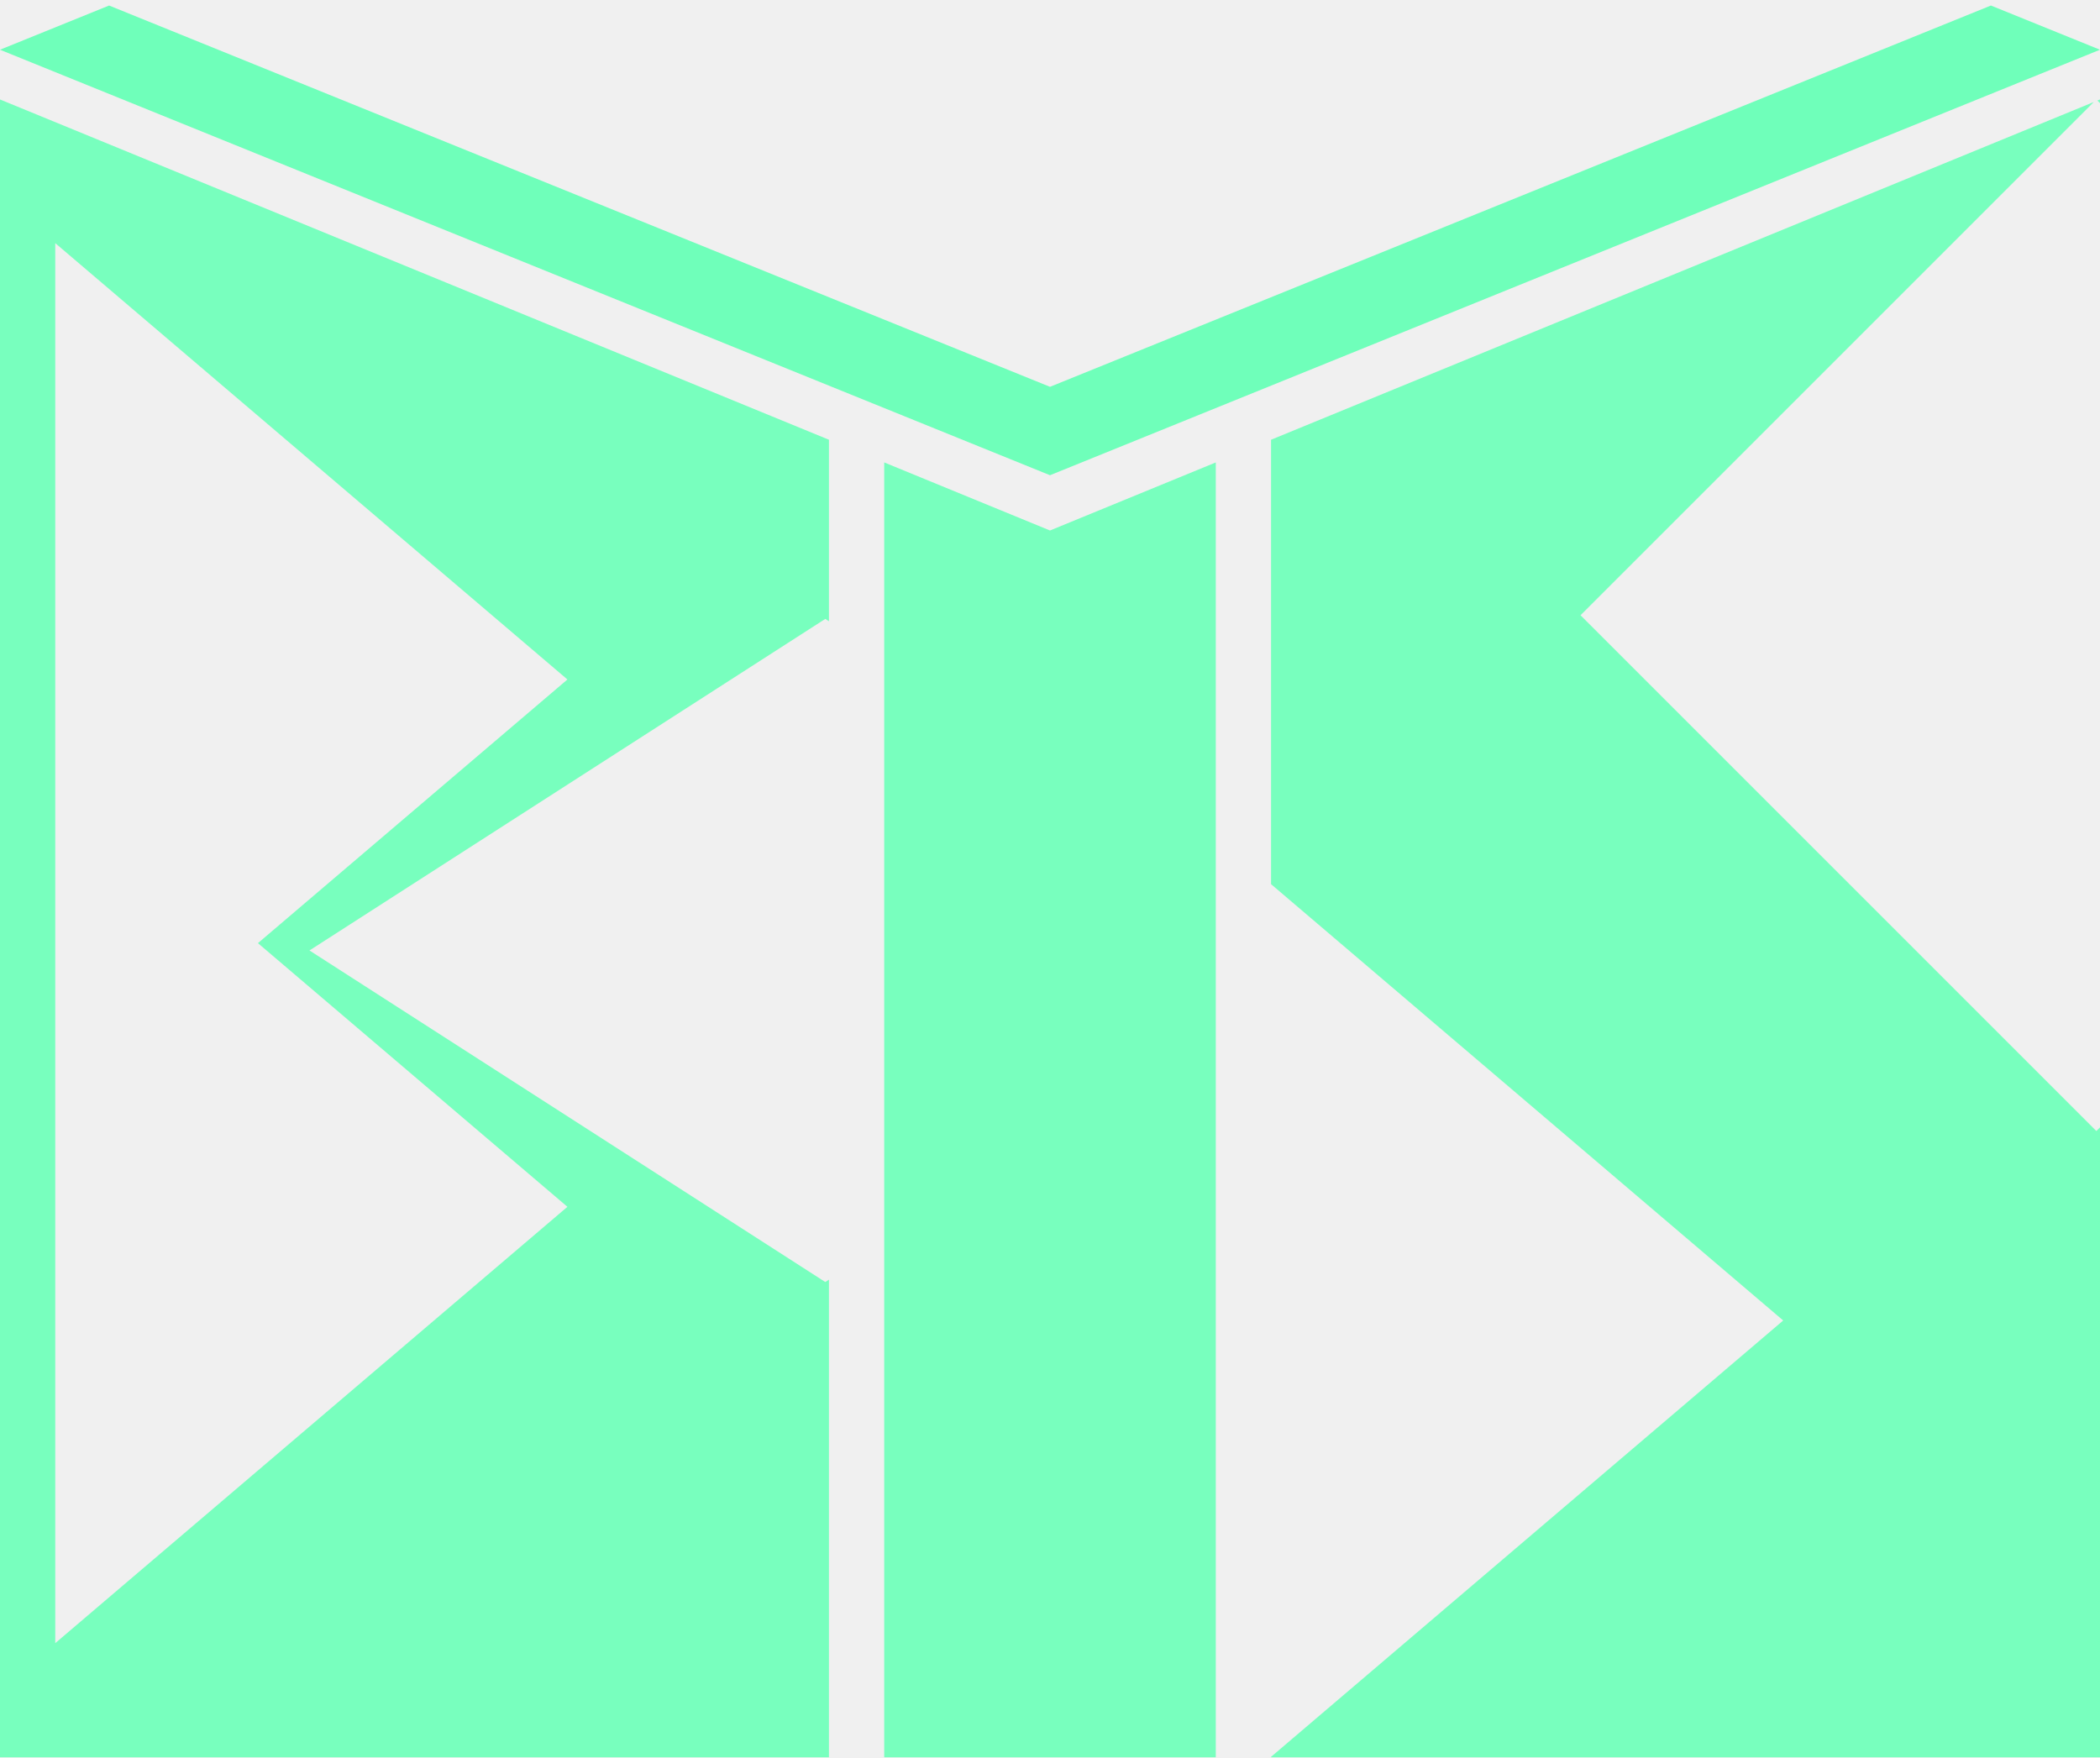
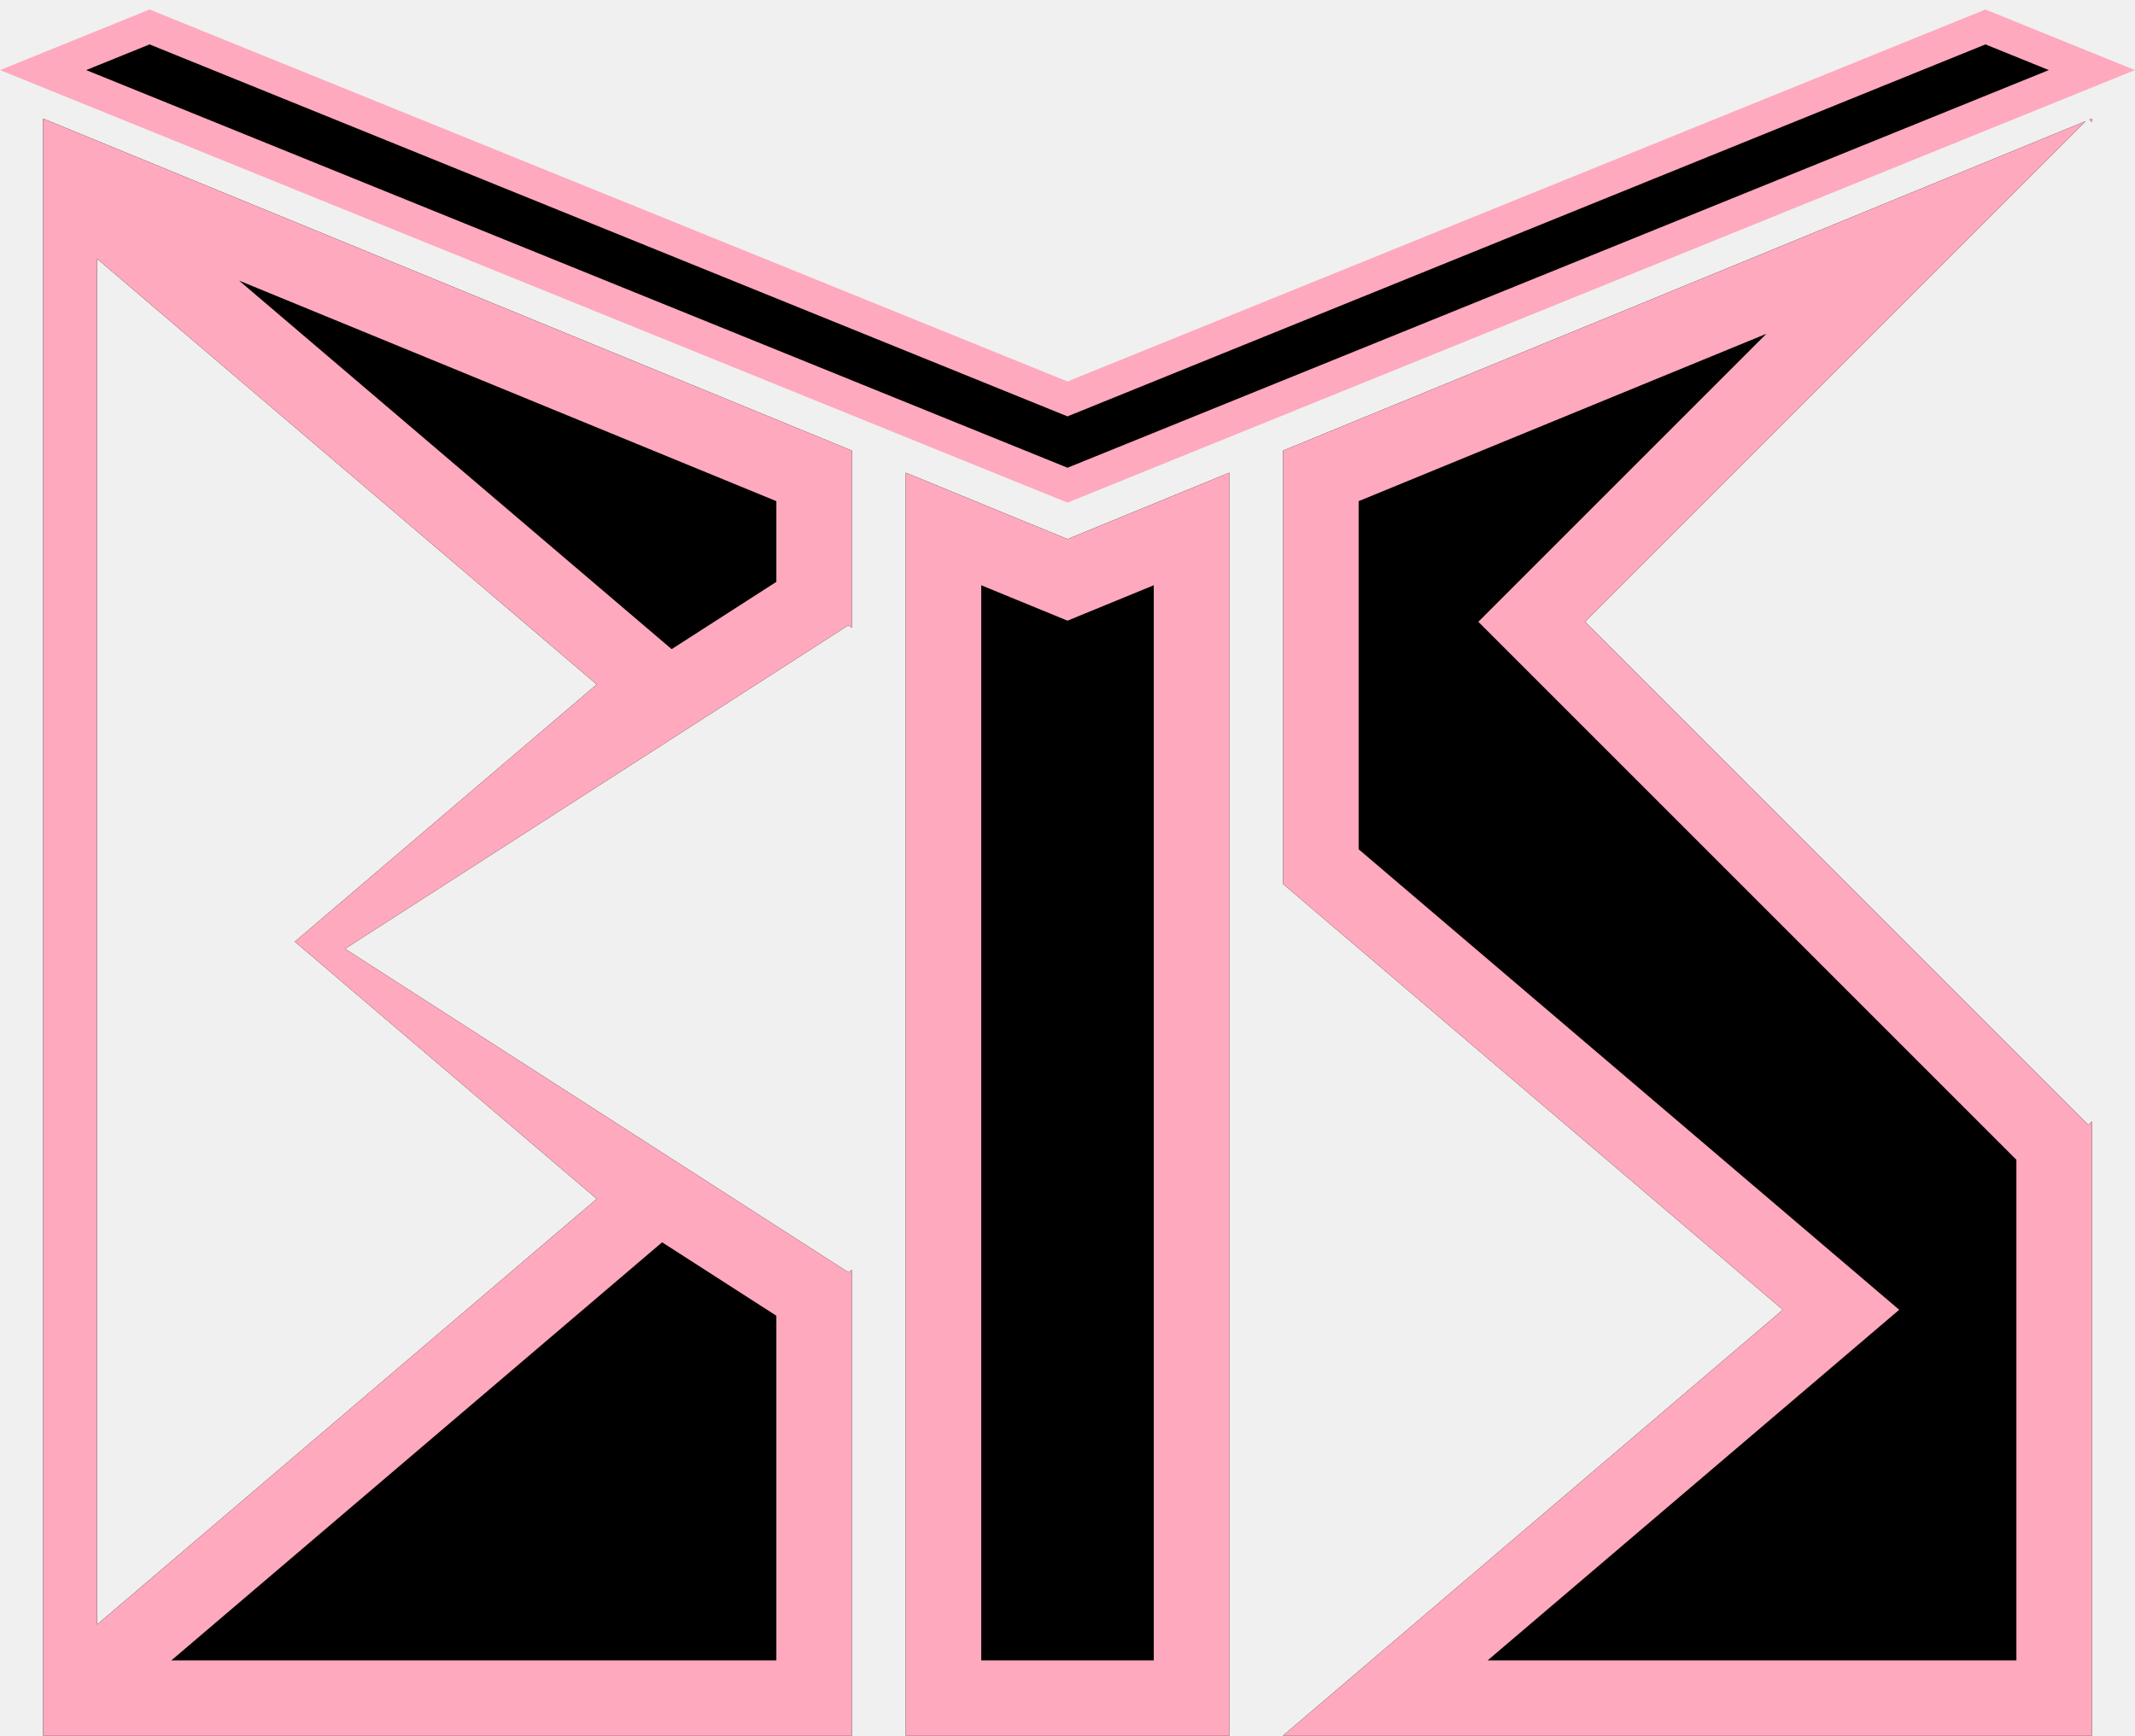
- <svg xmlns="http://www.w3.org/2000/svg" width="190" height="159" viewBox="0 0 190 159" fill="none">
-   <path fill-rule="evenodd" clip-rule="evenodd" d="M9.87 0.5L0 4.5L95 43L190 4.5L180.13 0.5L95 35L9.87 0.5Z" fill="#6FFFBA" />
-   <path fill-rule="evenodd" clip-rule="evenodd" d="M0 159V9L75 39.789V56.213L74.669 56L28 86L74.669 116L75 115.787V159H0ZM80 159V41.842L95 48L110 41.842V159H80ZM115 159V158.963L161.338 119.481L115 80V39.789L189.439 9.23L143 55.669L189.669 102.338L190 102.007V159H115ZM190 9.331V9L189.765 9.096L190 9.331ZM23.338 85.338L51.338 61.481L5 22V69.713V100.963V148.676L51.338 109.195L23.338 85.338Z" fill="#78FFBE" />
+ <svg xmlns="http://www.w3.org/2000/svg" width="198" height="161" viewBox="0 0 198 161" fill="none">
+   <path fill-rule="evenodd" clip-rule="evenodd" d="M13.87 2.5L4 6.5L99 45L194 6.5L184.13 2.5L99 37L13.87 2.5Z" fill="black" />
+   <path d="M4 6.5L3.437 5.11L0.006 6.5L3.437 7.89L4 6.5ZM13.87 2.5L14.434 1.11L13.87 0.882L13.307 1.11L13.87 2.5ZM99 45L98.437 46.39L99 46.618L99.563 46.39L99 45ZM194 6.5L194.563 7.89L197.994 6.5L194.563 5.11L194 6.5ZM184.13 2.5L184.693 1.11L184.13 0.882L183.566 1.11L184.13 2.5ZM99 37L98.437 38.39L99 38.618L99.563 38.39L99 37ZM4.563 7.89L14.434 3.89L13.307 1.11L3.437 5.11L4.563 7.89ZM99.563 43.61L4.563 5.11L3.437 7.89L98.437 46.39L99.563 43.61ZM193.437 5.11L98.437 43.61L99.563 46.39L194.563 7.89L193.437 5.11ZM183.566 3.89L193.437 7.89L194.563 5.11L184.693 1.11L183.566 3.89ZM183.566 1.11L98.437 35.61L99.563 38.39L184.693 3.89L183.566 1.11ZM99.563 35.61L14.434 1.11L13.307 3.89L98.437 38.39L99.563 35.61Z" fill="#FEA9BD" />
+   <mask id="path-3-inside-1_19_53" fill="white">
+     <path fill-rule="evenodd" clip-rule="evenodd" d="M4 161V11L79 41.789V58.213L78.669 58L32 88L78.669 118L79 117.787V161H4ZM84 161V43.842L99 50L114 43.842V161H84ZM119 161V160.963L165.338 121.481L119 82V41.789L193.439 11.23L147 57.669L193.669 104.338L194 104.007V161H119ZM194 11.331V11L193.765 11.096L194 11.331ZM27.338 87.338L55.338 63.481L9 24V71.713V102.963V150.676L55.338 111.195L27.338 87.338Z" />
+   </mask>
+   <path fill-rule="evenodd" clip-rule="evenodd" d="M4 161V11L79 41.789V58.213L78.669 58L32 88L78.669 118L79 117.787V161H4ZM84 161V43.842L99 50L114 43.842V161H84ZM119 161V160.963L165.338 121.481L119 82V41.789L193.439 11.23L147 57.669L193.669 104.338L194 104.007V161H119ZM194 11.331V11L193.765 11.096L194 11.331ZM27.338 87.338L55.338 63.481L9 24V71.713V102.963V150.676L55.338 111.195L27.338 87.338Z" fill="black" />
+   <path d="M4 11L6.658 4.524L-3 0.559L-3 11H4ZM4 161H-3V168H4V161ZM79 41.789H86V37.096L81.658 35.314L79 41.789ZM79 58.213L75.215 64.101L86 71.034V58.213H79ZM78.669 58L82.454 52.112L78.669 49.678L74.884 52.112L78.669 58ZM32 88L28.215 82.112L19.055 88L28.215 93.888L32 88ZM78.669 118L74.884 123.888L78.669 126.322L82.454 123.888L78.669 118ZM79 117.787H86V104.966L75.215 111.899L79 117.787ZM79 161V168H86V161H79ZM84 43.842L86.658 37.367L77 33.401V43.842H84ZM84 161H77V168H84V161ZM99 50L96.342 56.476L99 57.567L101.658 56.476L99 50ZM114 43.842H121V33.401L111.342 37.367L114 43.842ZM114 161V168H121V161H114ZM119 160.963L114.46 155.634L112 157.731V160.963H119ZM119 161H112V168H119V161ZM165.338 121.481L169.878 126.81L176.132 121.481L169.878 116.153L165.338 121.481ZM119 82H112V85.232L114.46 87.328L119 82ZM119 41.789L116.342 35.314L112 37.096V41.789H119ZM193.439 11.23L198.388 16.18L190.78 4.755L193.439 11.23ZM147 57.669L142.05 52.719L137.101 57.669L142.05 62.619L147 57.669ZM193.669 104.338L188.719 109.288L193.669 114.238L198.619 109.288L193.669 104.338ZM194 104.007H201V87.107L189.05 99.058L194 104.007ZM194 161V168H201V161H194ZM194 11H201V0.559L191.342 4.524L194 11ZM194 11.331L189.05 16.281L201 28.231V11.331H194ZM193.765 11.096L191.107 4.621L181.383 8.613L188.816 16.046L193.765 11.096ZM55.338 63.481L59.878 68.81L66.132 63.481L59.878 58.153L55.338 63.481ZM27.338 87.338L22.798 82.01L16.545 87.338L22.798 92.666L27.338 87.338ZM9 24L13.54 18.672L2 8.84L2 24H9ZM9 150.676H2V165.837L13.54 156.004L9 150.676ZM55.338 111.195L59.878 116.523L66.132 111.195L59.878 105.867L55.338 111.195ZM-3 11V161H11V11H-3ZM81.658 35.314L6.658 4.524L1.342 17.476L76.342 48.265L81.658 35.314ZM86 58.213V41.789H72V58.213H86ZM74.884 63.888L75.215 64.101L82.785 52.324L82.454 52.112L74.884 63.888ZM35.785 93.888L82.454 63.888L74.884 52.112L28.215 82.112L35.785 93.888ZM82.454 112.112L35.785 82.112L28.215 93.888L74.884 123.888L82.454 112.112ZM75.215 111.899L74.884 112.112L82.454 123.888L82.785 123.676L75.215 111.899ZM86 161V117.787H72V161H86ZM4 168H79V154H4V168ZM77 43.842V161H91V43.842H77ZM101.658 43.524L86.658 37.367L81.342 50.318L96.342 56.476L101.658 43.524ZM111.342 37.367L96.342 43.524L101.658 56.476L116.658 50.318L111.342 37.367ZM121 161V43.842H107V161H121ZM84 168H114V154H84V168ZM112 160.963V161H126V160.963H112ZM160.798 116.153L114.46 155.634L123.54 166.291L169.878 126.81L160.798 116.153ZM114.46 87.328L160.798 126.81L169.878 116.153L123.54 76.672L114.46 87.328ZM112 41.789V82H126V41.789H112ZM190.78 4.755L116.342 35.314L121.658 48.265L196.097 17.706L190.78 4.755ZM151.95 62.619L198.388 16.18L188.489 6.281L142.05 52.719L151.95 62.619ZM198.619 99.388L151.95 52.719L142.05 62.619L188.719 109.288L198.619 99.388ZM189.05 99.058L188.719 99.388L198.619 109.288L198.95 108.957L189.05 99.058ZM201 161V104.007H187V161H201ZM119 168H194V154H119V168ZM187 11V11.331H201V11H187ZM196.424 17.572L196.658 17.476L191.342 4.524L191.107 4.621L196.424 17.572ZM198.95 6.381L198.715 6.147L188.816 16.046L189.05 16.281L198.95 6.381ZM50.798 58.153L22.798 82.01L31.878 92.666L59.878 68.81L50.798 58.153ZM4.46 29.328L50.798 68.81L59.878 58.153L13.54 18.672L4.46 29.328ZM16 71.713V24H2V71.713H16ZM2 71.713V102.963H16V71.713H2ZM2 102.963V150.676H16V102.963H2ZM13.54 156.004L59.878 116.523L50.798 105.867L4.46 145.348L13.54 156.004ZM59.878 105.867L31.878 82.01L22.798 92.666L50.798 116.523L59.878 105.867Z" fill="#FEA9BD" mask="url(#path-3-inside-1_19_53)" />
</svg>
